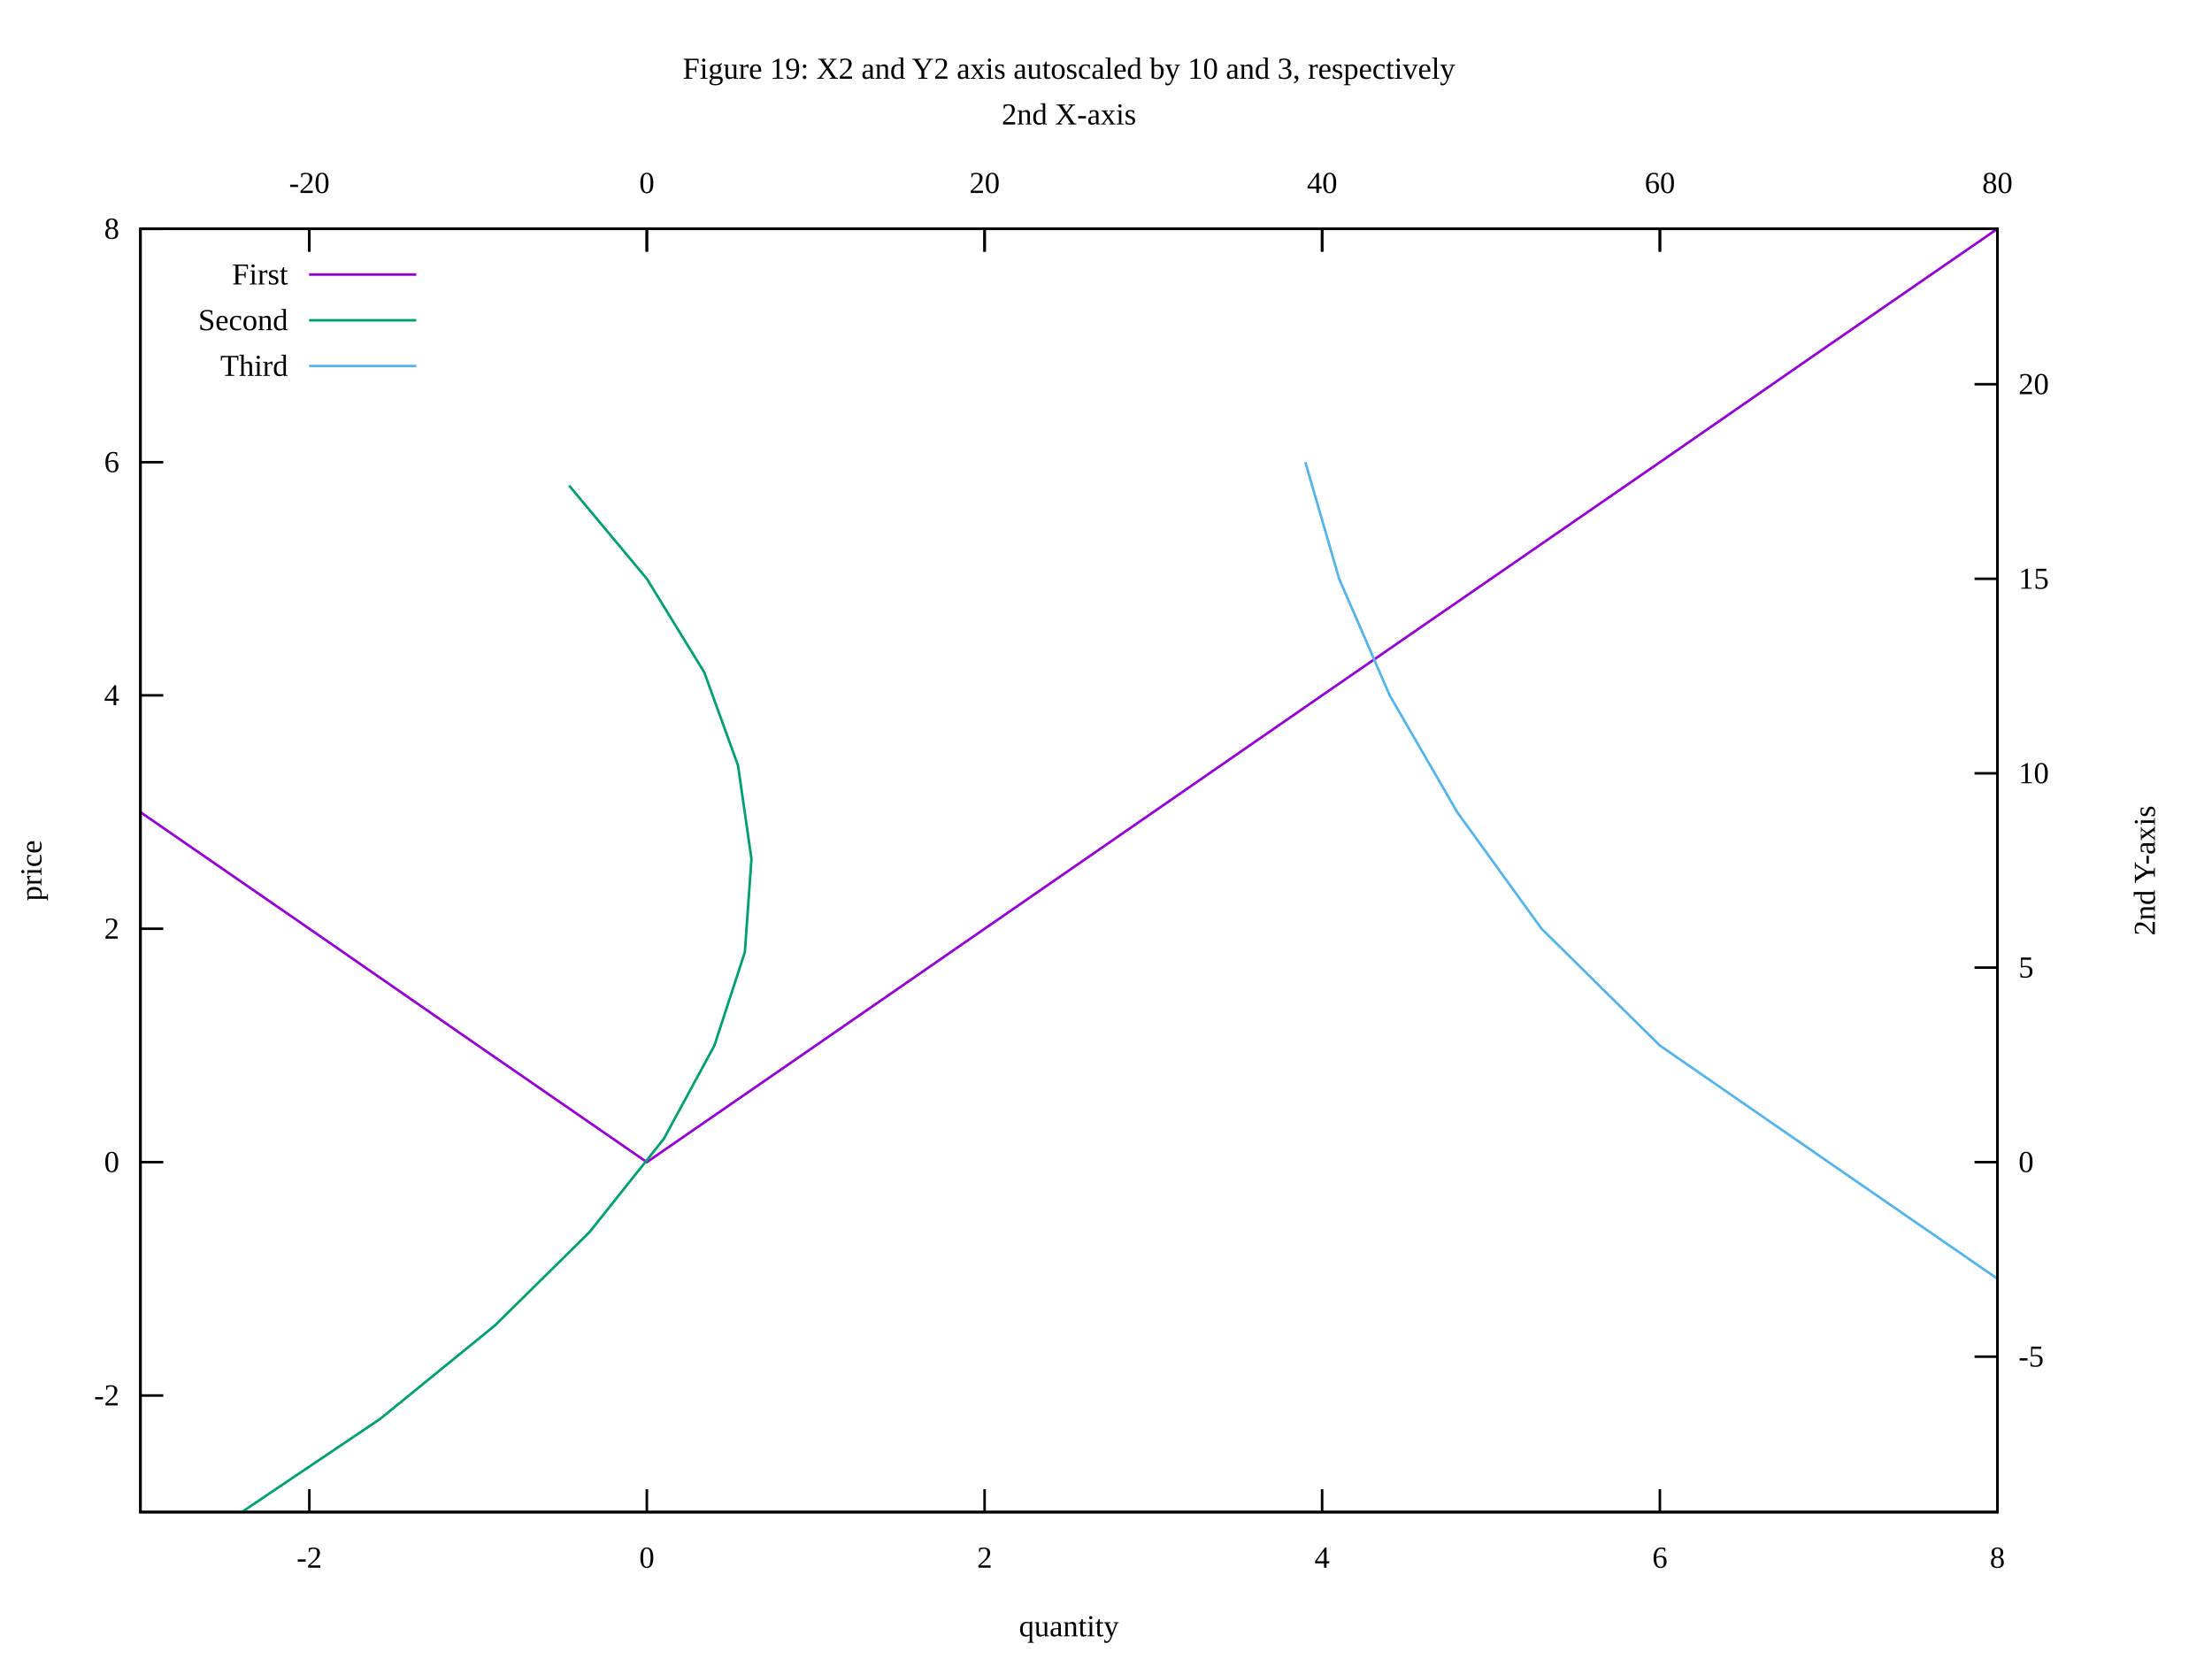
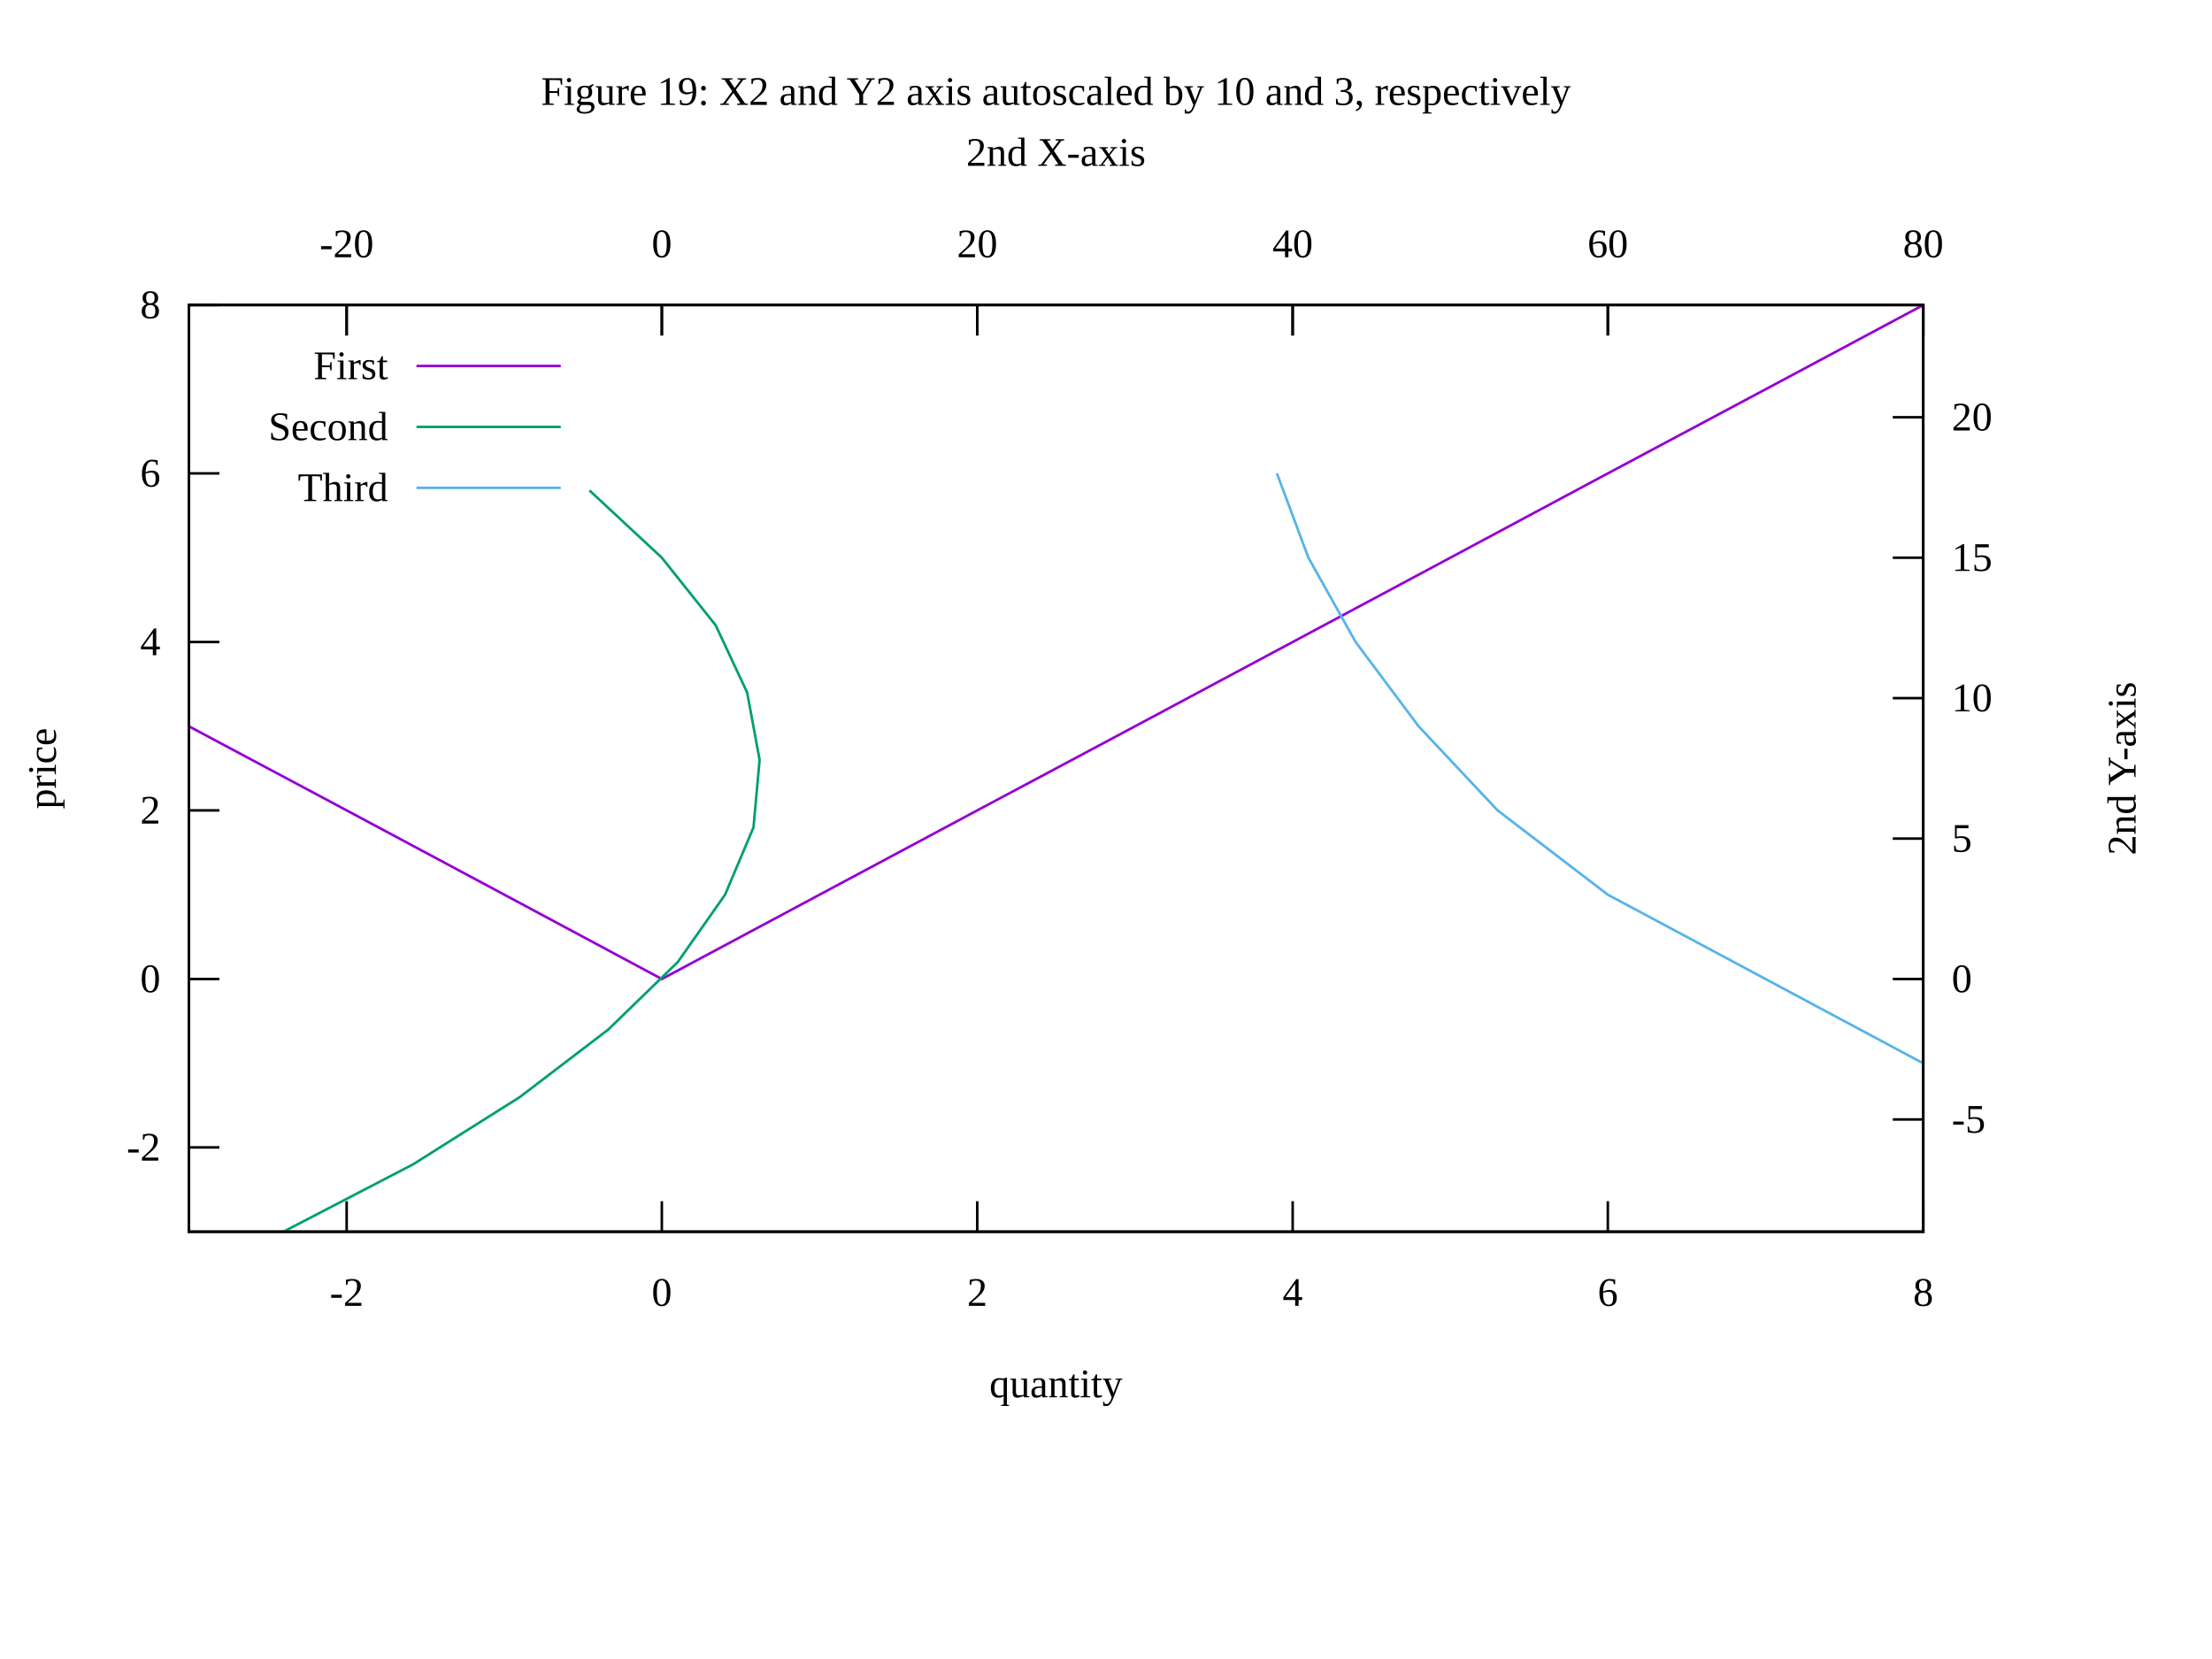
<svg xmlns="http://www.w3.org/2000/svg" xmlns:xlink="http://www.w3.org/1999/xlink" width="871" height="653" viewBox="0 0 871 653">
  <g id="gnuplot_canvas">
    <rect x="0" y="0" width="871" height="653" fill="none" />
    <defs>
      <circle id="gpDot" r="0.5" stroke-width="0.5" />
-       <path id="gpPt0" stroke-width="0.222" stroke="currentColor" d="M-1,0 h2 M0,-1 v2" />
-       <path id="gpPt1" stroke-width="0.222" stroke="currentColor" d="M-1,-1 L1,1 M1,-1 L-1,1" />
-       <path id="gpPt2" stroke-width="0.222" stroke="currentColor" d="M-1,0 L1,0 M0,-1 L0,1 M-1,-1 L1,1 M-1,1 L1,-1" />
-       <rect id="gpPt3" stroke-width="0.222" stroke="currentColor" x="-1" y="-1" width="2" height="2" />
-       <rect id="gpPt4" stroke-width="0.222" stroke="currentColor" fill="currentColor" x="-1" y="-1" width="2" height="2" />
-       <circle id="gpPt5" stroke-width="0.222" stroke="currentColor" cx="0" cy="0" r="1" />
+       <path id="gpPt0" stroke-width="0.167" stroke="currentColor" d="M-1,0 h2 M0,-1 v2" />
+       <path id="gpPt1" stroke-width="0.167" stroke="currentColor" d="M-1,-1 L1,1 M1,-1 L-1,1" />
+       <path id="gpPt2" stroke-width="0.167" stroke="currentColor" d="M-1,0 L1,0 M0,-1 L0,1 M-1,-1 L1,1 M-1,1 L1,-1" />
+       <rect id="gpPt3" stroke-width="0.167" stroke="currentColor" x="-1" y="-1" width="2" height="2" />
+       <rect id="gpPt4" stroke-width="0.167" stroke="currentColor" fill="currentColor" x="-1" y="-1" width="2" height="2" />
+       <circle id="gpPt5" stroke-width="0.167" stroke="currentColor" cx="0" cy="0" r="1" />
      <use xlink:href="#gpPt5" id="gpPt6" fill="currentColor" stroke="none" />
-       <path id="gpPt7" stroke-width="0.222" stroke="currentColor" d="M0,-1.33 L-1.33,0.67 L1.33,0.67 z" />
+       <path id="gpPt7" stroke-width="0.167" stroke="currentColor" d="M0,-1.33 L-1.33,0.67 L1.33,0.67 z" />
      <use xlink:href="#gpPt7" id="gpPt8" fill="currentColor" stroke="none" />
      <use xlink:href="#gpPt7" id="gpPt9" stroke="currentColor" transform="rotate(180)" />
      <use xlink:href="#gpPt9" id="gpPt10" fill="currentColor" stroke="none" />
      <use xlink:href="#gpPt3" id="gpPt11" stroke="currentColor" transform="rotate(45)" />
      <use xlink:href="#gpPt11" id="gpPt12" fill="currentColor" stroke="none" />
-       <path id="gpPt13" stroke-width="0.222" stroke="currentColor" d="M0,1.330 L1.265,0.411 L0.782,-1.067 L-0.782,-1.076 L-1.265,0.411 z" />
+       <path id="gpPt13" stroke-width="0.167" stroke="currentColor" d="M0,1.330 L1.265,0.411 L0.782,-1.067 L-0.782,-1.076 L-1.265,0.411 z" />
      <use xlink:href="#gpPt13" id="gpPt14" fill="currentColor" stroke="none" />
      <filter id="textbox" filterUnits="objectBoundingBox" x="0" y="0" height="1" width="1">
        <feFlood flood-color="white" flood-opacity="1" result="bgnd" />
        <feComposite in="SourceGraphic" in2="bgnd" operator="atop" />
      </filter>
      <filter id="greybox" filterUnits="objectBoundingBox" x="0" y="0" height="1" width="1">
        <feFlood flood-color="lightgrey" flood-opacity="1" result="grey" />
        <feComposite in="SourceGraphic" in2="grey" operator="atop" />
      </filter>
    </defs>
    <g fill="none" color="white" stroke="currentColor" stroke-width="1.00" stroke-linecap="butt" stroke-linejoin="miter">
</g>
    <g fill="none" color="black" stroke="currentColor" stroke-width="1.00" stroke-linecap="butt" stroke-linejoin="miter">
-       <path stroke="black" d="M55.3,549.5 L64.3,549.5  " />
-       <g transform="translate(47.0,553.4)" stroke="none" fill="black" font-family="Times New Roman" font-size="12.00" text-anchor="end">
+       <path stroke="black" d="M74.4,451.8 L86.4,451.8  " />
+       <g transform="translate(63.2,457.0)" stroke="none" fill="black" font-family="Times New Roman" font-size="16.00" text-anchor="end">
        <text>
          <tspan font-family="Times New Roman">-2</tspan>
        </text>
      </g>
    </g>
    <g fill="none" color="black" stroke="currentColor" stroke-width="1.00" stroke-linecap="butt" stroke-linejoin="miter">
-       <path stroke="black" d="M55.3,457.6 L64.3,457.6  " />
-       <g transform="translate(47.0,461.5)" stroke="none" fill="black" font-family="Times New Roman" font-size="12.00" text-anchor="end">
+       <path stroke="black" d="M74.4,385.5 L86.4,385.5  " />
+       <g transform="translate(63.2,390.7)" stroke="none" fill="black" font-family="Times New Roman" font-size="16.00" text-anchor="end">
        <text>
          <tspan font-family="Times New Roman"> 0</tspan>
        </text>
      </g>
    </g>
    <g fill="none" color="black" stroke="currentColor" stroke-width="1.00" stroke-linecap="butt" stroke-linejoin="miter">
-       <path stroke="black" d="M55.3,365.7 L64.3,365.7  " />
-       <g transform="translate(47.0,369.6)" stroke="none" fill="black" font-family="Times New Roman" font-size="12.00" text-anchor="end">
+       <path stroke="black" d="M74.4,319.1 L86.4,319.1  " />
+       <g transform="translate(63.2,324.3)" stroke="none" fill="black" font-family="Times New Roman" font-size="16.00" text-anchor="end">
        <text>
          <tspan font-family="Times New Roman"> 2</tspan>
        </text>
      </g>
    </g>
    <g fill="none" color="black" stroke="currentColor" stroke-width="1.00" stroke-linecap="butt" stroke-linejoin="miter">
-       <path stroke="black" d="M55.3,273.8 L64.3,273.8  " />
-       <g transform="translate(47.0,277.7)" stroke="none" fill="black" font-family="Times New Roman" font-size="12.00" text-anchor="end">
+       <path stroke="black" d="M74.4,252.8 L86.4,252.8  " />
+       <g transform="translate(63.2,258.0)" stroke="none" fill="black" font-family="Times New Roman" font-size="16.00" text-anchor="end">
        <text>
          <tspan font-family="Times New Roman"> 4</tspan>
        </text>
      </g>
    </g>
    <g fill="none" color="black" stroke="currentColor" stroke-width="1.00" stroke-linecap="butt" stroke-linejoin="miter">
-       <path stroke="black" d="M55.3,182.0 L64.3,182.0  " />
-       <g transform="translate(47.0,185.9)" stroke="none" fill="black" font-family="Times New Roman" font-size="12.00" text-anchor="end">
+       <path stroke="black" d="M74.4,186.4 L86.4,186.4  " />
+       <g transform="translate(63.2,191.6)" stroke="none" fill="black" font-family="Times New Roman" font-size="16.00" text-anchor="end">
        <text>
          <tspan font-family="Times New Roman"> 6</tspan>
        </text>
      </g>
    </g>
    <g fill="none" color="black" stroke="currentColor" stroke-width="1.00" stroke-linecap="butt" stroke-linejoin="miter">
-       <path stroke="black" d="M55.3,90.1 L64.3,90.1  " />
-       <g transform="translate(47.0,94.0)" stroke="none" fill="black" font-family="Times New Roman" font-size="12.00" text-anchor="end">
+       <path stroke="black" d="M74.4,120.1 L86.4,120.1  " />
+       <g transform="translate(63.2,125.3)" stroke="none" fill="black" font-family="Times New Roman" font-size="16.00" text-anchor="end">
        <text>
          <tspan font-family="Times New Roman"> 8</tspan>
        </text>
      </g>
    </g>
    <g fill="none" color="black" stroke="currentColor" stroke-width="1.00" stroke-linecap="butt" stroke-linejoin="miter">
-       <path stroke="black" d="M121.8,595.4 L121.8,586.4 M121.8,90.1 L121.8,99.1  " />
-       <g transform="translate(121.8,617.3)" stroke="none" fill="black" font-family="Times New Roman" font-size="12.00" text-anchor="middle">
+       <path stroke="black" d="M136.5,485.0 L136.5,473.0 M136.5,120.1 L136.5,132.1  " />
+       <g transform="translate(136.5,514.2)" stroke="none" fill="black" font-family="Times New Roman" font-size="16.00" text-anchor="middle">
        <text>
          <tspan font-family="Times New Roman">-2</tspan>
        </text>
      </g>
    </g>
    <g fill="none" color="black" stroke="currentColor" stroke-width="1.00" stroke-linecap="butt" stroke-linejoin="miter">
-       <path stroke="black" d="M254.7,595.4 L254.7,586.4 M254.7,90.1 L254.7,99.1  " />
-       <g transform="translate(254.7,617.3)" stroke="none" fill="black" font-family="Times New Roman" font-size="12.00" text-anchor="middle">
+       <path stroke="black" d="M260.6,485.0 L260.6,473.0 M260.6,120.1 L260.6,132.1  " />
+       <g transform="translate(260.6,514.2)" stroke="none" fill="black" font-family="Times New Roman" font-size="16.00" text-anchor="middle">
        <text>
          <tspan font-family="Times New Roman"> 0</tspan>
        </text>
      </g>
    </g>
    <g fill="none" color="black" stroke="currentColor" stroke-width="1.00" stroke-linecap="butt" stroke-linejoin="miter">
-       <path stroke="black" d="M387.7,595.4 L387.7,586.4 M387.7,90.1 L387.7,99.1  " />
-       <g transform="translate(387.7,617.3)" stroke="none" fill="black" font-family="Times New Roman" font-size="12.00" text-anchor="middle">
+       <path stroke="black" d="M384.8,485.0 L384.8,473.0 M384.8,120.1 L384.8,132.1  " />
+       <g transform="translate(384.8,514.2)" stroke="none" fill="black" font-family="Times New Roman" font-size="16.00" text-anchor="middle">
        <text>
          <tspan font-family="Times New Roman"> 2</tspan>
        </text>
      </g>
    </g>
    <g fill="none" color="black" stroke="currentColor" stroke-width="1.00" stroke-linecap="butt" stroke-linejoin="miter">
-       <path stroke="black" d="M520.6,595.4 L520.6,586.4 M520.6,90.1 L520.6,99.1  " />
-       <g transform="translate(520.6,617.3)" stroke="none" fill="black" font-family="Times New Roman" font-size="12.00" text-anchor="middle">
+       <path stroke="black" d="M509.0,485.0 L509.0,473.0 M509.0,120.1 L509.0,132.1  " />
+       <g transform="translate(509.0,514.2)" stroke="none" fill="black" font-family="Times New Roman" font-size="16.00" text-anchor="middle">
        <text>
          <tspan font-family="Times New Roman"> 4</tspan>
        </text>
      </g>
    </g>
    <g fill="none" color="black" stroke="currentColor" stroke-width="1.00" stroke-linecap="butt" stroke-linejoin="miter">
-       <path stroke="black" d="M653.6,595.4 L653.6,586.4 M653.6,90.1 L653.6,99.1  " />
-       <g transform="translate(653.6,617.3)" stroke="none" fill="black" font-family="Times New Roman" font-size="12.00" text-anchor="middle">
+       <path stroke="black" d="M633.1,485.0 L633.1,473.0 M633.1,120.1 L633.1,132.1  " />
+       <g transform="translate(633.1,514.2)" stroke="none" fill="black" font-family="Times New Roman" font-size="16.00" text-anchor="middle">
        <text>
          <tspan font-family="Times New Roman"> 6</tspan>
        </text>
      </g>
    </g>
    <g fill="none" color="black" stroke="currentColor" stroke-width="1.00" stroke-linecap="butt" stroke-linejoin="miter">
-       <path stroke="black" d="M786.5,595.4 L786.5,586.4 M786.5,90.1 L786.5,99.1  " />
-       <g transform="translate(786.5,617.3)" stroke="none" fill="black" font-family="Times New Roman" font-size="12.00" text-anchor="middle">
+       <path stroke="black" d="M757.3,485.0 L757.3,473.0 M757.3,120.1 L757.3,132.1  " />
+       <g transform="translate(757.3,514.2)" stroke="none" fill="black" font-family="Times New Roman" font-size="16.00" text-anchor="middle">
        <text>
          <tspan font-family="Times New Roman"> 8</tspan>
        </text>
      </g>
    </g>
    <g fill="none" color="black" stroke="currentColor" stroke-width="1.00" stroke-linecap="butt" stroke-linejoin="miter">
-       <path stroke="black" d="M786.5,534.2 L777.5,534.2  " />
-       <g transform="translate(794.8,538.1)" stroke="none" fill="black" font-family="Times New Roman" font-size="12.00" text-anchor="start">
+       <path stroke="black" d="M757.3,440.8 L745.3,440.8  " />
+       <g transform="translate(768.5,446.0)" stroke="none" fill="black" font-family="Times New Roman" font-size="16.00" text-anchor="start">
        <text>
          <tspan font-family="Times New Roman">-5</tspan>
        </text>
      </g>
    </g>
    <g fill="none" color="black" stroke="currentColor" stroke-width="1.00" stroke-linecap="butt" stroke-linejoin="miter">
-       <path stroke="black" d="M786.5,457.6 L777.5,457.6  " />
-       <g transform="translate(794.8,461.5)" stroke="none" fill="black" font-family="Times New Roman" font-size="12.00" text-anchor="start">
+       <path stroke="black" d="M757.3,385.5 L745.3,385.5  " />
+       <g transform="translate(768.5,390.7)" stroke="none" fill="black" font-family="Times New Roman" font-size="16.00" text-anchor="start">
        <text>
          <tspan font-family="Times New Roman"> 0</tspan>
        </text>
      </g>
    </g>
    <g fill="none" color="black" stroke="currentColor" stroke-width="1.00" stroke-linecap="butt" stroke-linejoin="miter">
-       <path stroke="black" d="M786.5,381.0 L777.5,381.0  " />
-       <g transform="translate(794.8,384.9)" stroke="none" fill="black" font-family="Times New Roman" font-size="12.00" text-anchor="start">
+       <path stroke="black" d="M757.3,330.2 L745.3,330.2  " />
+       <g transform="translate(768.5,335.4)" stroke="none" fill="black" font-family="Times New Roman" font-size="16.00" text-anchor="start">
        <text>
          <tspan font-family="Times New Roman"> 5</tspan>
        </text>
      </g>
    </g>
    <g fill="none" color="black" stroke="currentColor" stroke-width="1.00" stroke-linecap="butt" stroke-linejoin="miter">
-       <path stroke="black" d="M786.5,304.5 L777.5,304.5  " />
-       <g transform="translate(794.8,308.4)" stroke="none" fill="black" font-family="Times New Roman" font-size="12.00" text-anchor="start">
+       <path stroke="black" d="M757.3,274.9 L745.3,274.9  " />
+       <g transform="translate(768.5,280.1)" stroke="none" fill="black" font-family="Times New Roman" font-size="16.00" text-anchor="start">
        <text>
          <tspan font-family="Times New Roman"> 10</tspan>
        </text>
      </g>
    </g>
    <g fill="none" color="black" stroke="currentColor" stroke-width="1.00" stroke-linecap="butt" stroke-linejoin="miter">
-       <path stroke="black" d="M786.5,227.9 L777.5,227.9  " />
-       <g transform="translate(794.8,231.8)" stroke="none" fill="black" font-family="Times New Roman" font-size="12.00" text-anchor="start">
+       <path stroke="black" d="M757.3,219.6 L745.3,219.6  " />
+       <g transform="translate(768.5,224.8)" stroke="none" fill="black" font-family="Times New Roman" font-size="16.00" text-anchor="start">
        <text>
          <tspan font-family="Times New Roman"> 15</tspan>
        </text>
      </g>
    </g>
    <g fill="none" color="black" stroke="currentColor" stroke-width="1.00" stroke-linecap="butt" stroke-linejoin="miter">
-       <path stroke="black" d="M786.5,151.3 L777.5,151.3  " />
-       <g transform="translate(794.8,155.2)" stroke="none" fill="black" font-family="Times New Roman" font-size="12.00" text-anchor="start">
+       <path stroke="black" d="M757.3,164.3 L745.3,164.3  " />
+       <g transform="translate(768.5,169.5)" stroke="none" fill="black" font-family="Times New Roman" font-size="16.00" text-anchor="start">
        <text>
          <tspan font-family="Times New Roman"> 20</tspan>
        </text>
      </g>
    </g>
    <g fill="none" color="black" stroke="currentColor" stroke-width="1.00" stroke-linecap="butt" stroke-linejoin="miter">
-       <path stroke="black" d="M121.8,90.1 L121.8,99.1  " />
-       <g transform="translate(121.8,76.0)" stroke="none" fill="black" font-family="Times New Roman" font-size="12.00" text-anchor="middle">
+       <path stroke="black" d="M136.5,120.1 L136.5,132.1  " />
+       <g transform="translate(136.5,101.3)" stroke="none" fill="black" font-family="Times New Roman" font-size="16.00" text-anchor="middle">
        <text>
          <tspan font-family="Times New Roman">-20</tspan>
        </text>
      </g>
    </g>
    <g fill="none" color="black" stroke="currentColor" stroke-width="1.00" stroke-linecap="butt" stroke-linejoin="miter">
-       <path stroke="black" d="M254.7,90.1 L254.7,99.1  " />
-       <g transform="translate(254.7,76.0)" stroke="none" fill="black" font-family="Times New Roman" font-size="12.00" text-anchor="middle">
+       <path stroke="black" d="M260.6,120.1 L260.6,132.1  " />
+       <g transform="translate(260.6,101.3)" stroke="none" fill="black" font-family="Times New Roman" font-size="16.00" text-anchor="middle">
        <text>
          <tspan font-family="Times New Roman"> 0</tspan>
        </text>
      </g>
    </g>
    <g fill="none" color="black" stroke="currentColor" stroke-width="1.00" stroke-linecap="butt" stroke-linejoin="miter">
-       <path stroke="black" d="M387.7,90.1 L387.7,99.1  " />
-       <g transform="translate(387.7,76.0)" stroke="none" fill="black" font-family="Times New Roman" font-size="12.00" text-anchor="middle">
+       <path stroke="black" d="M384.8,120.1 L384.8,132.1  " />
+       <g transform="translate(384.8,101.3)" stroke="none" fill="black" font-family="Times New Roman" font-size="16.00" text-anchor="middle">
        <text>
          <tspan font-family="Times New Roman"> 20</tspan>
        </text>
      </g>
    </g>
    <g fill="none" color="black" stroke="currentColor" stroke-width="1.00" stroke-linecap="butt" stroke-linejoin="miter">
-       <path stroke="black" d="M520.6,90.1 L520.6,99.1  " />
-       <g transform="translate(520.6,76.0)" stroke="none" fill="black" font-family="Times New Roman" font-size="12.00" text-anchor="middle">
+       <path stroke="black" d="M509.0,120.1 L509.0,132.1  " />
+       <g transform="translate(509.0,101.3)" stroke="none" fill="black" font-family="Times New Roman" font-size="16.00" text-anchor="middle">
        <text>
          <tspan font-family="Times New Roman"> 40</tspan>
        </text>
      </g>
    </g>
    <g fill="none" color="black" stroke="currentColor" stroke-width="1.00" stroke-linecap="butt" stroke-linejoin="miter">
-       <path stroke="black" d="M653.6,90.1 L653.6,99.1  " />
-       <g transform="translate(653.6,76.0)" stroke="none" fill="black" font-family="Times New Roman" font-size="12.00" text-anchor="middle">
+       <path stroke="black" d="M633.1,120.1 L633.1,132.1  " />
+       <g transform="translate(633.1,101.3)" stroke="none" fill="black" font-family="Times New Roman" font-size="16.00" text-anchor="middle">
        <text>
          <tspan font-family="Times New Roman"> 60</tspan>
        </text>
      </g>
    </g>
    <g fill="none" color="black" stroke="currentColor" stroke-width="1.00" stroke-linecap="butt" stroke-linejoin="miter">
-       <path stroke="black" d="M786.5,90.1 L786.5,99.1  " />
-       <g transform="translate(786.5,76.0)" stroke="none" fill="black" font-family="Times New Roman" font-size="12.00" text-anchor="middle">
+       <path stroke="black" d="M757.3,120.1 L757.3,132.1  " />
+       <g transform="translate(757.3,101.3)" stroke="none" fill="black" font-family="Times New Roman" font-size="16.00" text-anchor="middle">
        <text>
          <tspan font-family="Times New Roman"> 80</tspan>
        </text>
      </g>
    </g>
    <g fill="none" color="black" stroke="currentColor" stroke-width="1.00" stroke-linecap="butt" stroke-linejoin="miter">
</g>
    <g fill="none" color="black" stroke="currentColor" stroke-width="1.00" stroke-linecap="butt" stroke-linejoin="miter">
-       <path stroke="black" d="M55.3,90.1 L55.3,595.4 L786.5,595.4 L786.5,90.1 L55.3,90.1 Z  " />
-     </g>
-     <g fill="none" color="black" stroke="currentColor" stroke-width="1.00" stroke-linecap="butt" stroke-linejoin="miter">
-       <g transform="translate(16.3,342.8) rotate(270)" stroke="none" fill="black" font-family="Times New Roman" font-size="12.00" text-anchor="middle">
+       <path stroke="black" d="M74.4,120.1 L74.4,485.0 L757.3,485.0 L757.3,120.1 L74.4,120.1 Z  " />
+     </g>
+     <g fill="none" color="black" stroke="currentColor" stroke-width="1.00" stroke-linecap="butt" stroke-linejoin="miter">
+       <g transform="translate(22.0,302.6) rotate(270)" stroke="none" fill="black" font-family="Times New Roman" font-size="16.00" text-anchor="middle">
        <text>
          <tspan font-family="Times New Roman">price</tspan>
        </text>
      </g>
    </g>
    <g fill="none" color="black" stroke="currentColor" stroke-width="1.00" stroke-linecap="butt" stroke-linejoin="miter">
-       <g transform="translate(848.5,342.8) rotate(270)" stroke="none" fill="black" font-family="Times New Roman" font-size="12.00" text-anchor="middle">
+       <g transform="translate(840.9,302.6) rotate(270)" stroke="none" fill="black" font-family="Times New Roman" font-size="16.00" text-anchor="middle">
        <text>
          <tspan font-family="Times New Roman">2nd Y-axis</tspan>
        </text>
      </g>
    </g>
    <g fill="none" color="black" stroke="currentColor" stroke-width="1.00" stroke-linecap="butt" stroke-linejoin="miter">
-       <g transform="translate(420.9,644.3)" stroke="none" fill="black" font-family="Times New Roman" font-size="12.00" text-anchor="middle">
+       <g transform="translate(415.8,550.2)" stroke="none" fill="black" font-family="Times New Roman" font-size="16.00" text-anchor="middle">
        <text>
          <tspan font-family="Times New Roman">quantity</tspan>
        </text>
      </g>
    </g>
    <g fill="none" color="black" stroke="currentColor" stroke-width="1.00" stroke-linecap="butt" stroke-linejoin="miter">
-       <g transform="translate(420.9,31.0)" stroke="none" fill="black" font-family="Times New Roman" font-size="12.00" text-anchor="middle">
+       <g transform="translate(415.8,41.3)" stroke="none" fill="black" font-family="Times New Roman" font-size="16.00" text-anchor="middle">
        <text>
          <tspan font-family="Times New Roman">Figure 19: X2 and Y2 axis autoscaled by 10 and 3, respectively</tspan>
        </text>
      </g>
-       <g transform="translate(420.9,49.0)" stroke="none" fill="black" font-family="Times New Roman" font-size="12.00" text-anchor="middle">
+       <g transform="translate(415.8,65.3)" stroke="none" fill="black" font-family="Times New Roman" font-size="16.00" text-anchor="middle">
        <text>
          <tspan font-family="Times New Roman">2nd X-axis</tspan>
        </text>
      </g>
    </g>
    <g fill="none" color="black" stroke="currentColor" stroke-width="1.00" stroke-linecap="butt" stroke-linejoin="miter">
</g>
    <g id="gnuplot_plot_1">
      <g fill="none" color="black" stroke="currentColor" stroke-width="1.00" stroke-linecap="butt" stroke-linejoin="miter">
-         <g transform="translate(113.4,112.0)" stroke="none" fill="black" font-family="Times New Roman" font-size="12.00" text-anchor="end">
+         <g transform="translate(152.8,149.3)" stroke="none" fill="black" font-family="Times New Roman" font-size="16.00" text-anchor="end">
          <text>
            <tspan font-family="Times New Roman">First</tspan>
          </text>
        </g>
      </g>
      <g fill="none" color="black" stroke="currentColor" stroke-width="1.00" stroke-linecap="butt" stroke-linejoin="miter">
-         <path stroke="rgb(148,   0, 211)" d="M121.7,108.1 L163.9,108.1 M55.3,319.8 L121.8,365.7 L188.2,411.7 L254.7,457.6 L321.2,411.7 L387.7,365.7   L454.1,319.8 L520.6,273.8 L587.1,227.9 L653.6,182.0 L720.0,136.0 L786.5,90.1  " />
+         <path stroke="rgb(148,   0, 211)" d="M164.0,144.1 L220.8,144.1 M74.4,286.0 L136.5,319.1 L198.6,352.3 L260.6,385.5 L322.7,352.3 L384.8,319.1   L446.9,286.0 L509.0,252.8 L571.1,219.6 L633.1,186.4 L695.2,153.3 L757.3,120.1  " />
      </g>
    </g>
    <g id="gnuplot_plot_2">
      <g fill="none" color="black" stroke="currentColor" stroke-width="1.00" stroke-linecap="butt" stroke-linejoin="miter">
-         <g transform="translate(113.4,130.0)" stroke="none" fill="black" font-family="Times New Roman" font-size="12.00" text-anchor="end">
+         <g transform="translate(152.8,173.3)" stroke="none" fill="black" font-family="Times New Roman" font-size="16.00" text-anchor="end">
          <text>
            <tspan font-family="Times New Roman">Second</tspan>
          </text>
        </g>
      </g>
      <g fill="none" color="black" stroke="currentColor" stroke-width="1.00" stroke-linecap="butt" stroke-linejoin="miter">
-         <path stroke="rgb(  0, 158, 115)" d="M121.7,126.1 L163.9,126.1 M95.2,595.4 L149.7,558.7 L194.9,521.9 L232.1,485.2 L261.4,448.4 L281.3,411.7   L293.3,374.9 L295.9,338.2 L290.6,301.4 L277.3,264.7 L254.7,227.9 L224.1,191.2  " />
+         <path stroke="rgb(  0, 158, 115)" d="M164.0,168.1 L220.8,168.1 M111.6,485.0 L162.6,458.5 L204.8,431.9 L239.5,405.4 L266.9,378.8 L285.5,352.3   L296.7,325.8 L299.1,299.2 L294.2,272.7 L281.8,246.2 L260.6,219.6 L232.1,193.1  " />
      </g>
    </g>
    <g id="gnuplot_plot_3">
      <g fill="none" color="black" stroke="currentColor" stroke-width="1.00" stroke-linecap="butt" stroke-linejoin="miter">
-         <g transform="translate(113.4,148.0)" stroke="none" fill="black" font-family="Times New Roman" font-size="12.00" text-anchor="end">
+         <g transform="translate(152.8,197.3)" stroke="none" fill="black" font-family="Times New Roman" font-size="16.00" text-anchor="end">
          <text>
            <tspan font-family="Times New Roman">Third</tspan>
          </text>
        </g>
      </g>
      <g fill="none" color="black" stroke="currentColor" stroke-width="1.00" stroke-linecap="butt" stroke-linejoin="miter">
-         <path stroke="rgb( 86, 180, 233)" d="M121.7,144.1 L163.9,144.1 M786.5,503.5 L720.0,457.6 L653.6,411.7 L607.0,365.7 L573.8,319.8 L547.2,273.8   L527.3,227.9 L514.0,182.0  " />
+         <path stroke="rgb( 86, 180, 233)" d="M164.0,192.1 L220.8,192.1 M757.3,418.7 L695.2,385.5 L633.1,352.3 L589.7,319.1 L558.6,286.0 L533.8,252.8   L515.2,219.6 L502.8,186.4  " />
      </g>
    </g>
    <g fill="none" color="white" stroke="rgb( 86, 180, 233)" stroke-width="2.00" stroke-linecap="butt" stroke-linejoin="miter">
</g>
    <g fill="none" color="black" stroke="currentColor" stroke-width="2.00" stroke-linecap="butt" stroke-linejoin="miter">
</g>
    <g fill="none" color="black" stroke="black" stroke-width="1.00" stroke-linecap="butt" stroke-linejoin="miter">
</g>
    <g fill="none" color="black" stroke="currentColor" stroke-width="1.00" stroke-linecap="butt" stroke-linejoin="miter">
-       <path stroke="black" d="M55.3,90.1 L55.3,595.4 L786.5,595.4 L786.5,90.1 L55.3,90.1 Z  " />
+       <path stroke="black" d="M74.4,120.1 L74.4,485.0 L757.3,485.0 L757.3,120.1 L74.4,120.1 Z  " />
    </g>
    <g fill="none" color="black" stroke="currentColor" stroke-width="1.00" stroke-linecap="butt" stroke-linejoin="miter">
</g>
  </g>
</svg>
